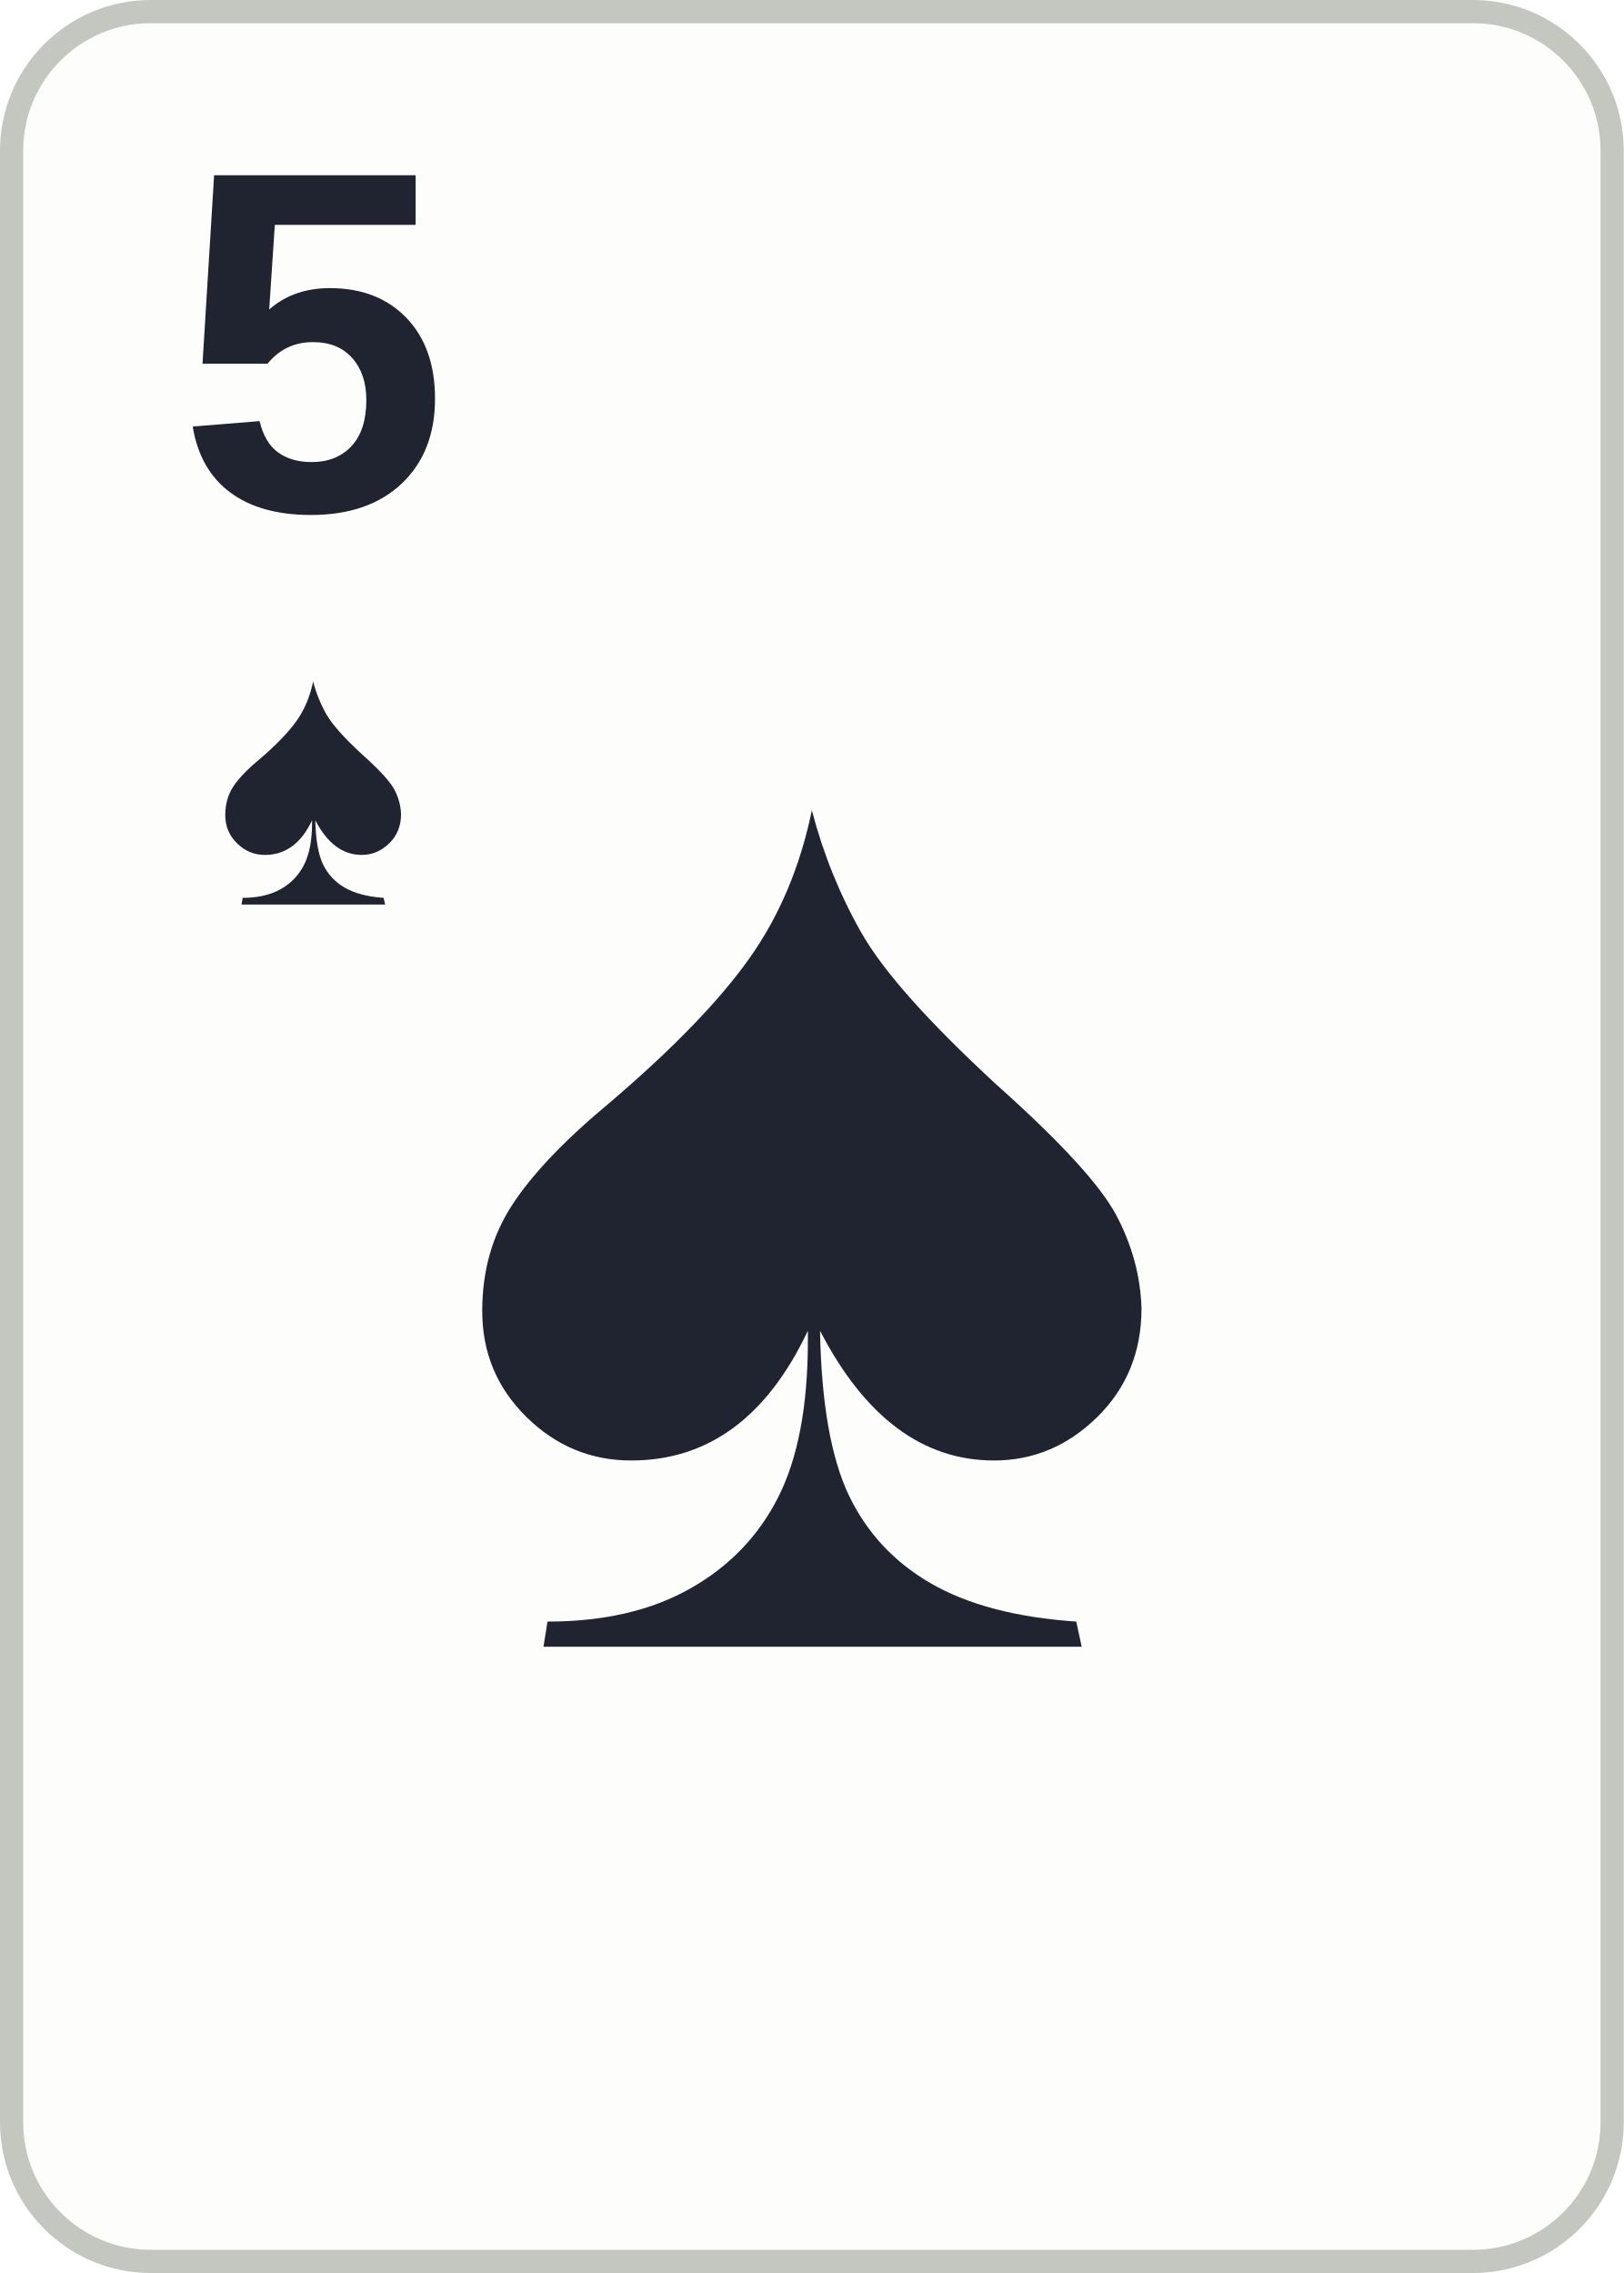
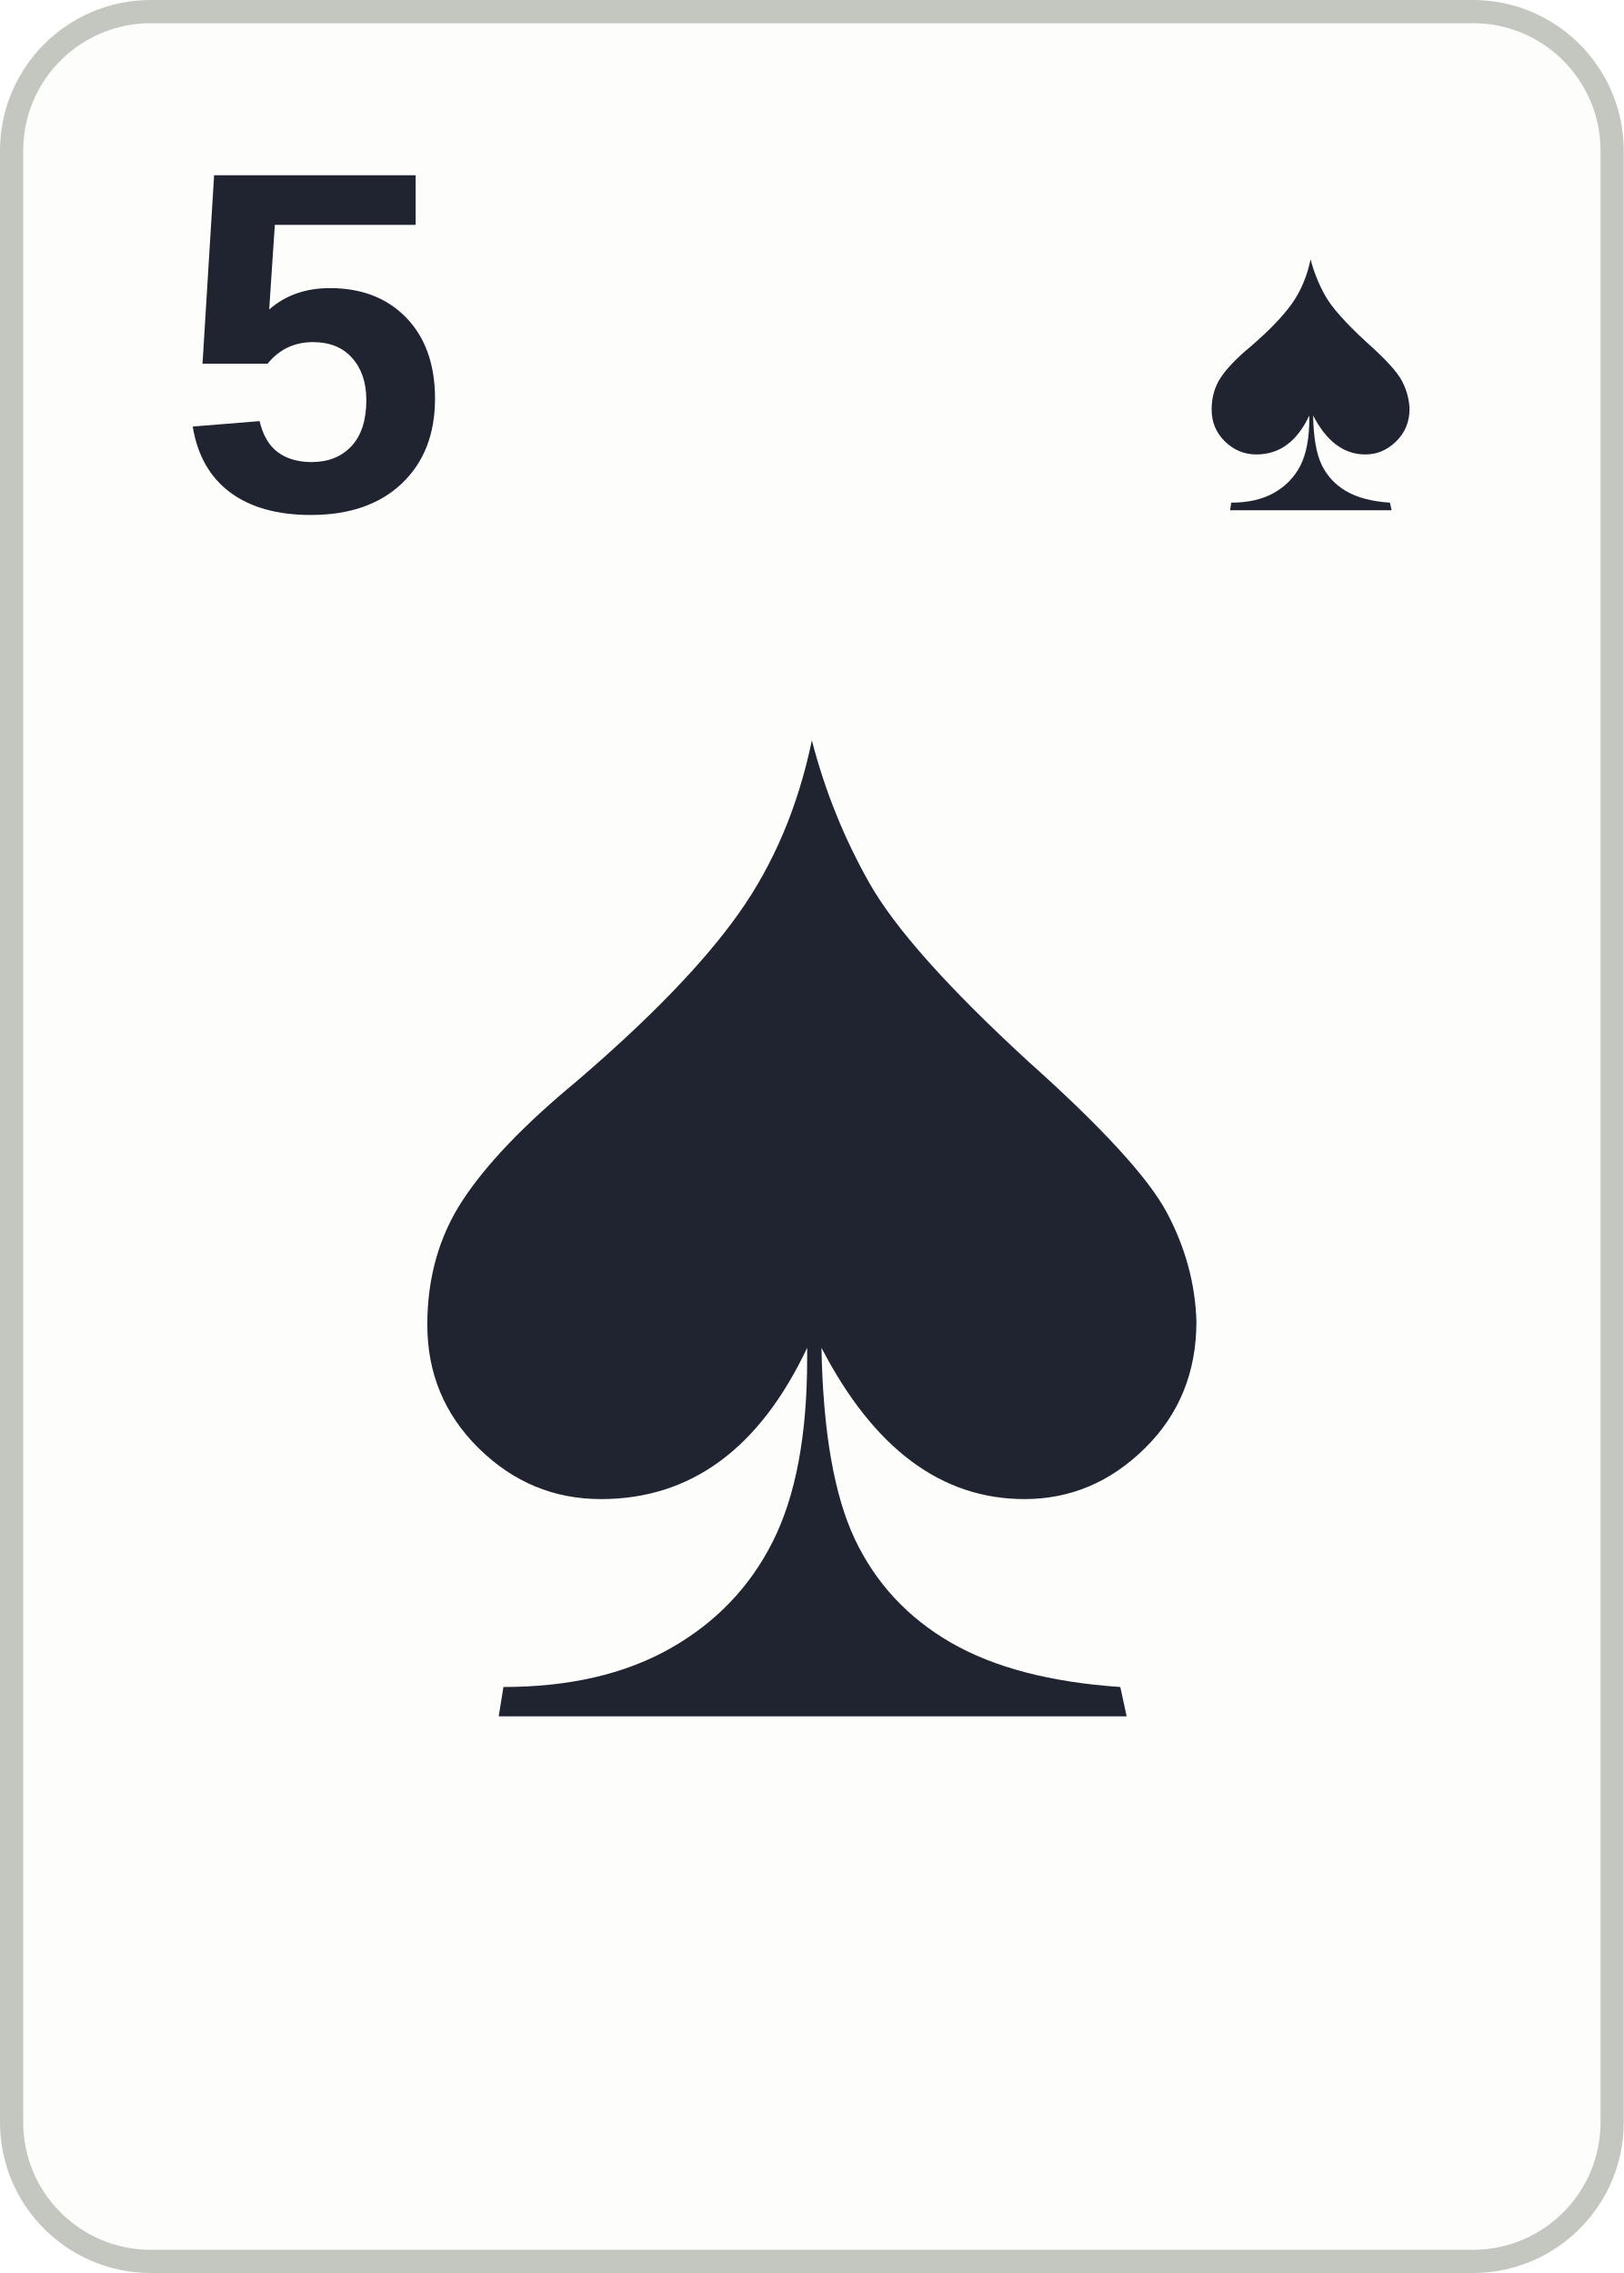
<svg xmlns="http://www.w3.org/2000/svg" viewBox="0 0 140 196">
  <rect x="1" y="1" width="138" height="194" rx="12" fill="#fdfdfb" stroke="#c4c7c0" stroke-width="2" />
  <g font-family="Arial,Helvetica,sans-serif" font-weight="700">
    <text x="27" y="44" font-size="42" text-anchor="middle" fill="#1f2430">5</text>
-     <text x="27" y="78" font-size="32" text-anchor="middle" fill="#1f2430">♠</text>
-     <text x="70" y="142" font-size="120" text-anchor="middle" fill="#1f2430">♠</text>
+     <text x="113" y="44" font-size="36" text-anchor="middle" fill="#1f2430">♠</text>
+     <text x="70" y="148" font-size="140" text-anchor="middle" fill="#1f2430">♠</text>
  </g>
</svg>
